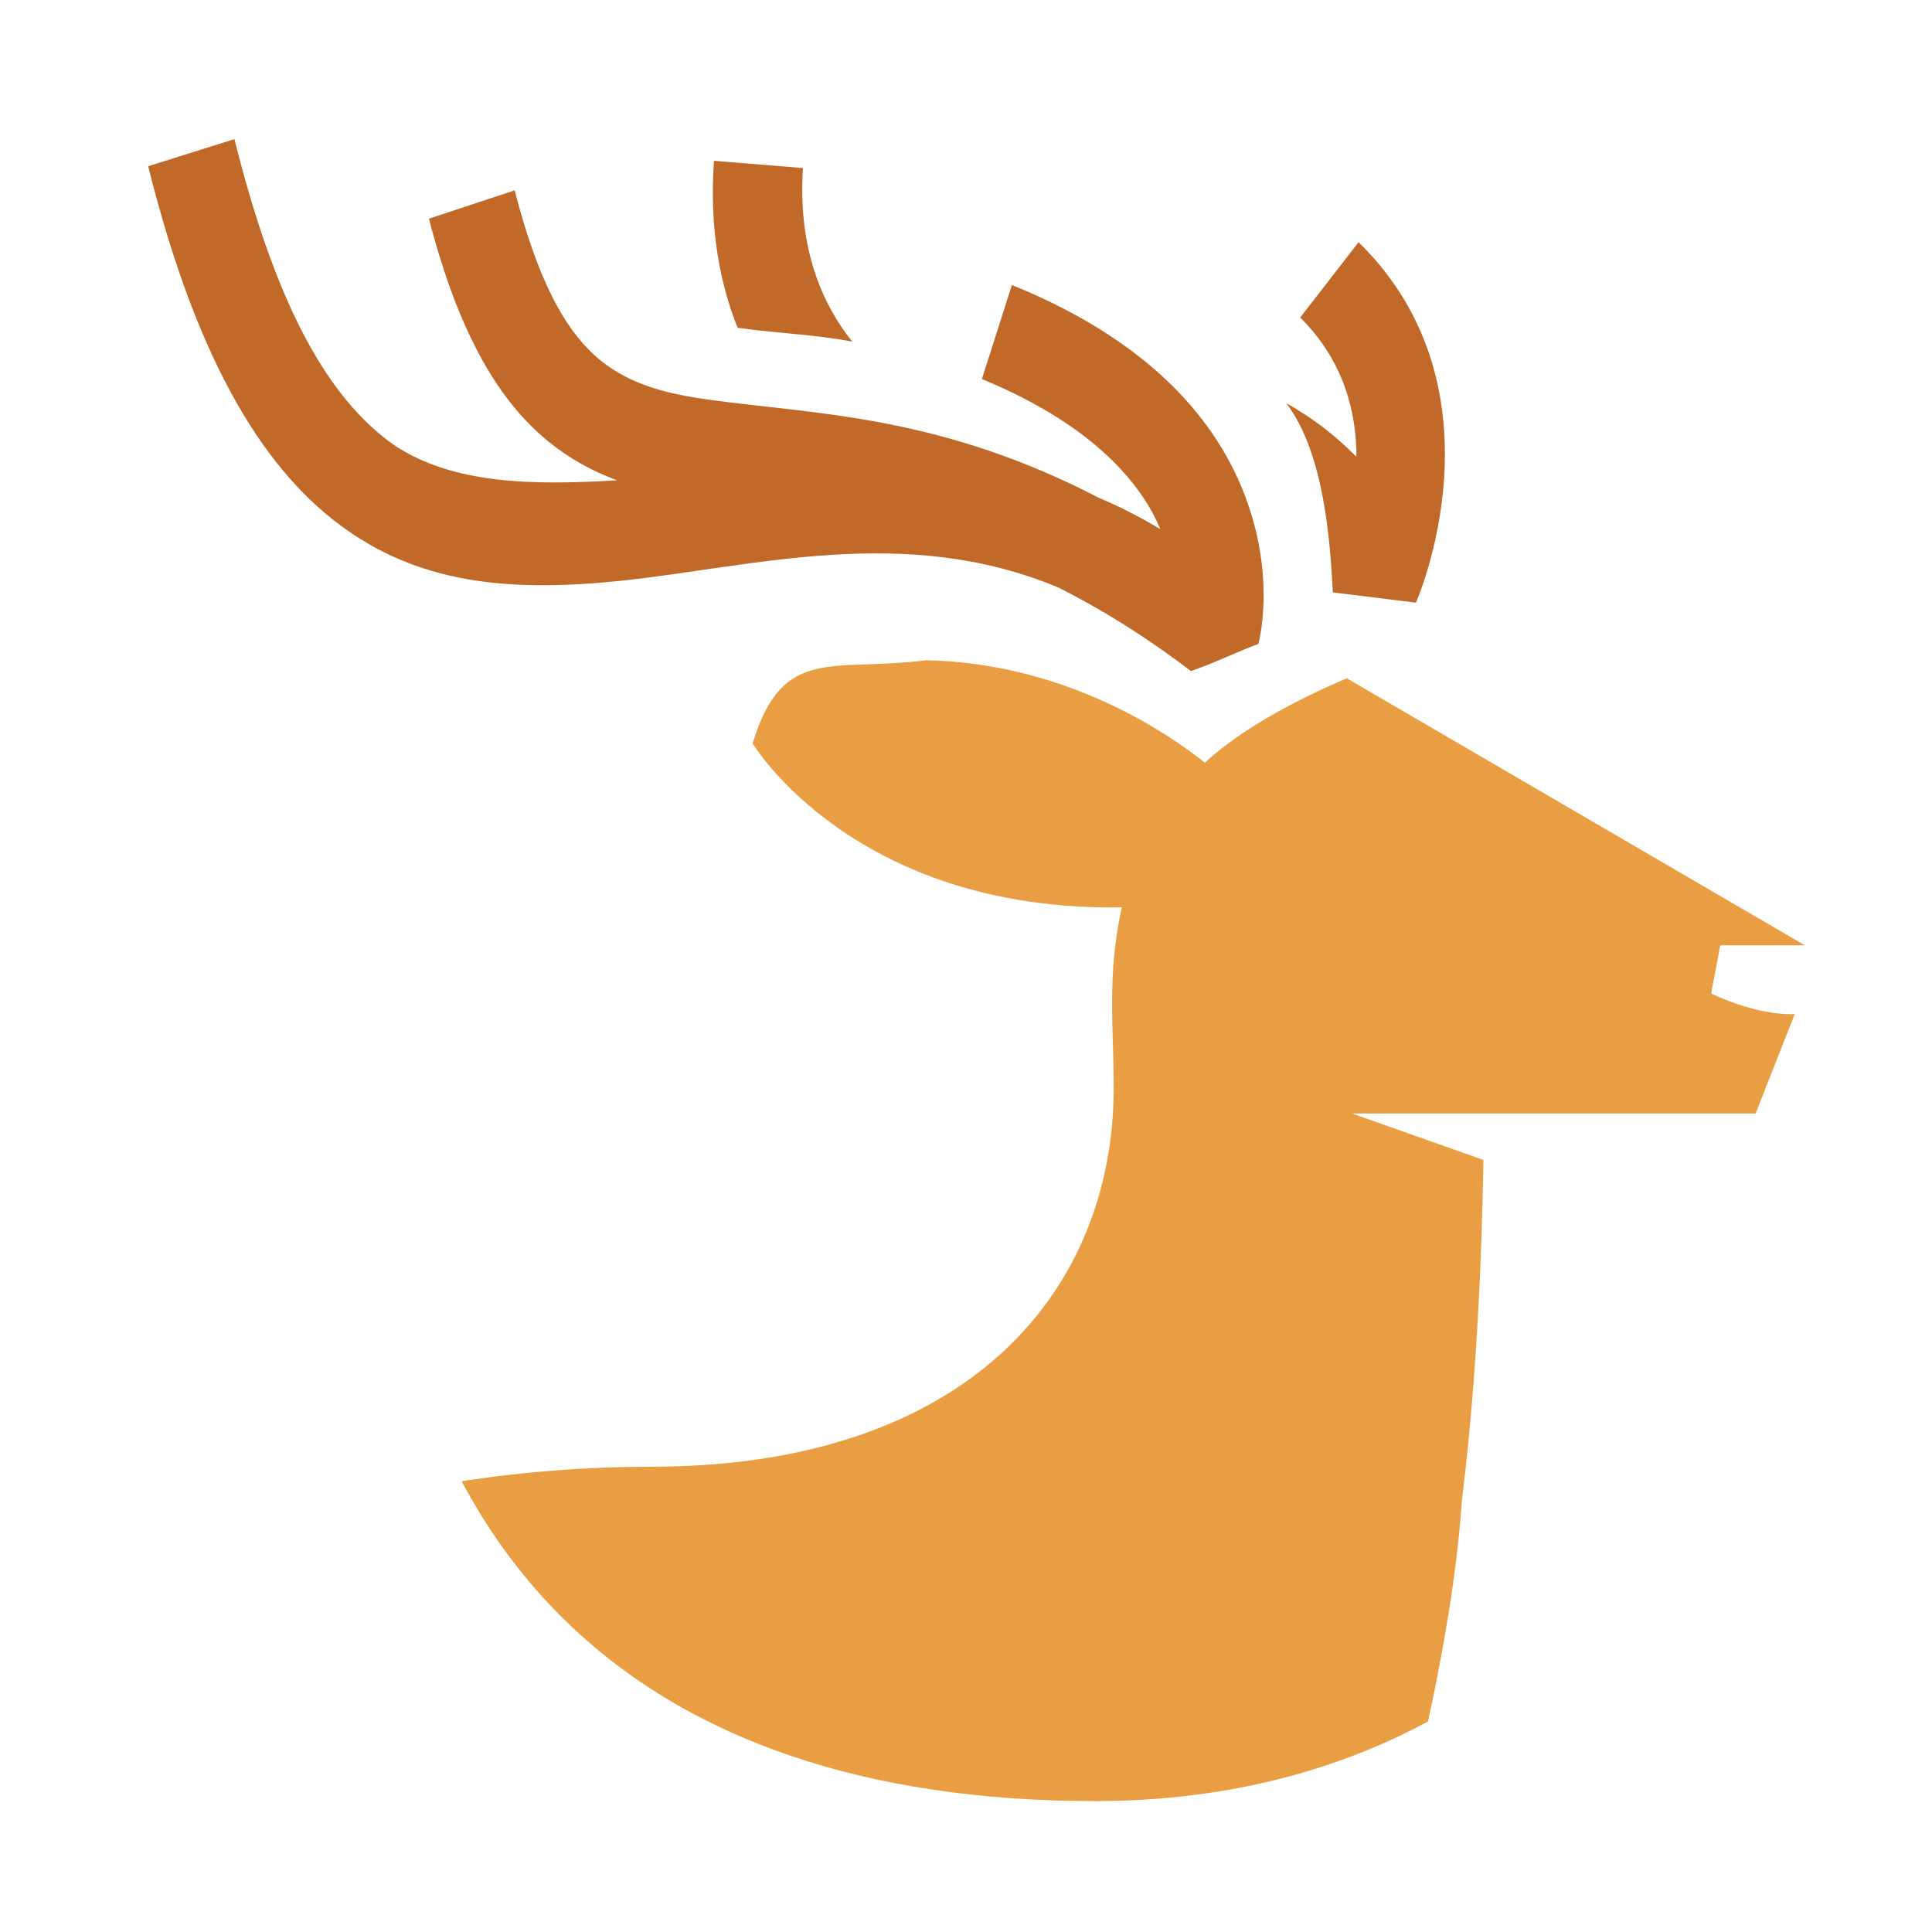
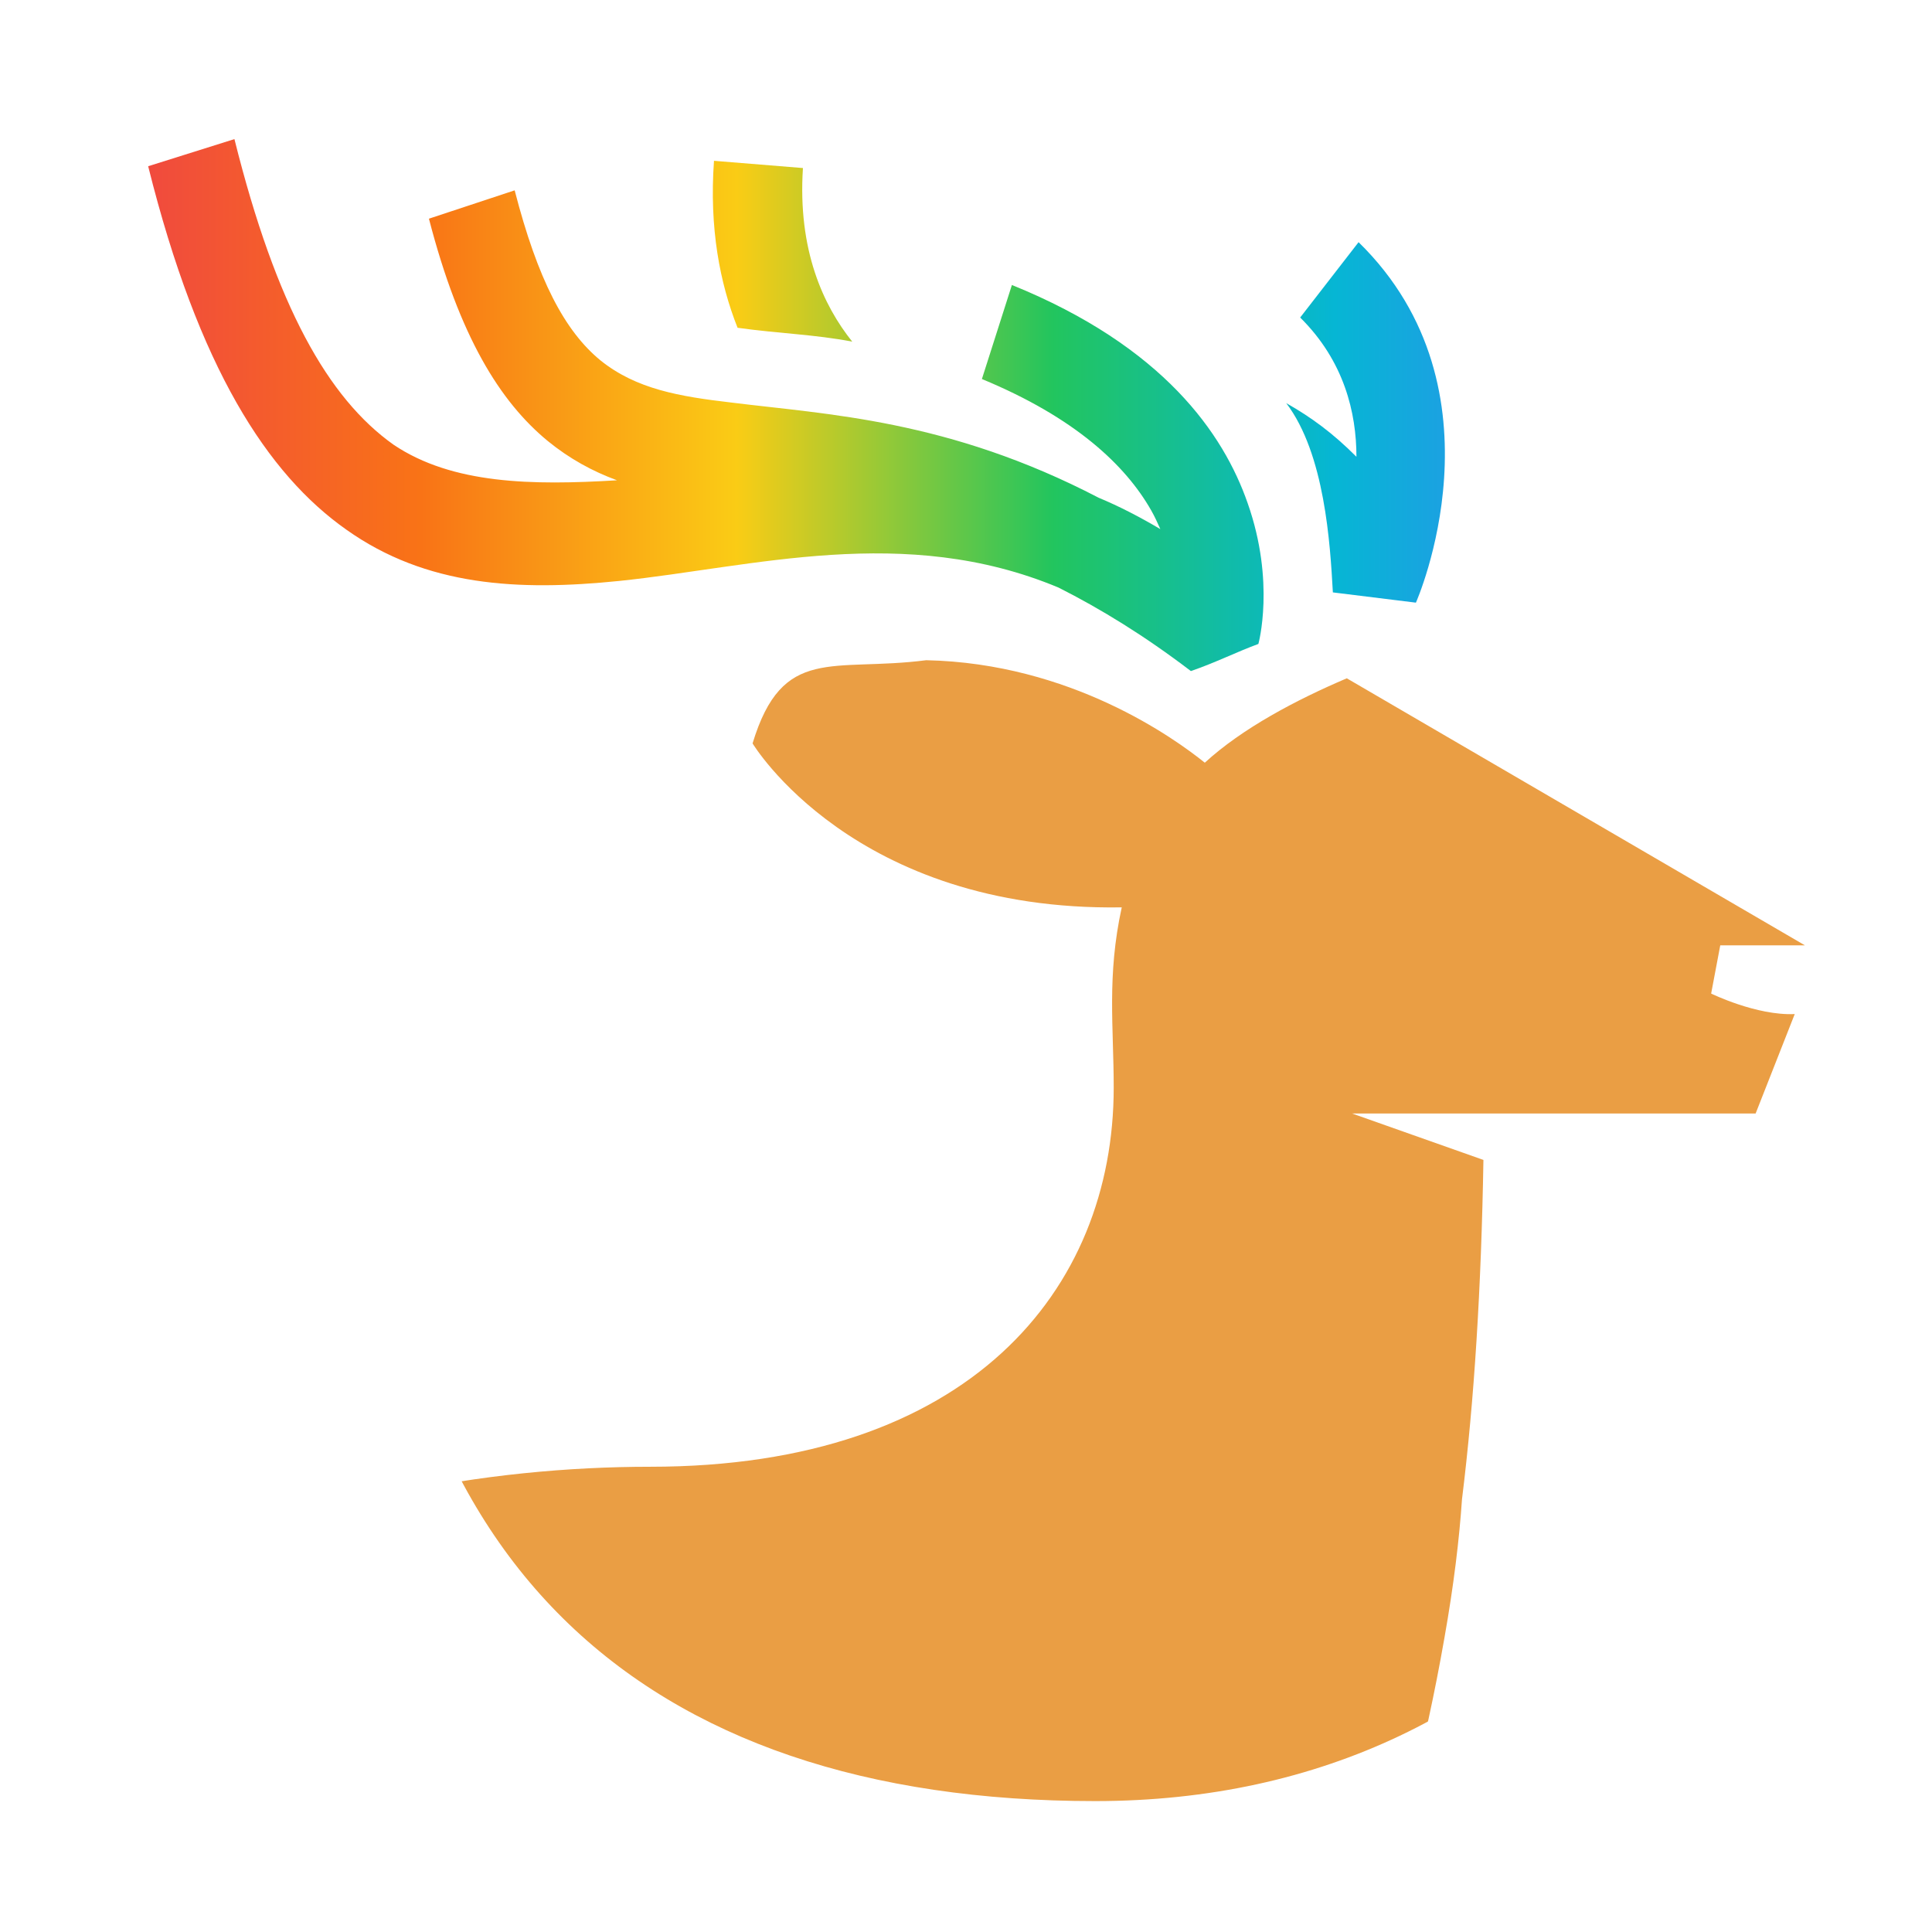
<svg xmlns="http://www.w3.org/2000/svg" width="250" height="250" fill="none" version="1.1" id="svg30">
-   <defs id="defs34" />
+   <defs id="defs34">
+     <linearGradient id="rainbow" x1="0" y1="0" x2="250" y2="0" gradientUnits="userSpaceOnUse">
+       <stop offset="0" stop-color="#ef4444" />
+       <stop offset="0.18" stop-color="#f97316" />
+       <stop offset="0.36" stop-color="#facc15" />
+       <stop offset="0.54" stop-color="#22c55e" />
+       <stop offset="0.7" stop-color="#06b6d4" />
+       <stop offset="0.86" stop-color="#3b82f6" />
+       <stop offset="1" stop-color="#a855f7" />
+     </linearGradient>
+   </defs>
  <mask id="a" width="240" height="234" x="4" y="1" maskUnits="userSpaceOnUse" style="mask-type:alpha">
    <path fill="#D9D9D9" d="M244 123c0 64.617-38.383 112-103 112-64.617 0-103-30.883-103-95.5C38 111.194-8.729 36.236 8 16 29.46-9.959 88.689 6 125 6c64.617 0 119 52.383 119 117Z" id="path19" />
  </mask>
  <g mask="url(#a)" id="g28" transform="matrix(0.9092373,0,0,1.004956,13.52002,-3.104084)">
    <path fill="#ea9e44" d="m 116.94,88.1 c -13.344,1.552 -20.436,-2.019 -24.706,10.71 0,0 14.336,21.655 52.54,21.112 -2.135,8.848 -1.144,15.368 -1.144,23.207 0,26.079 -20.589,48.821 -65.961,48.821 -23.03,0 -51.015,4.191 -72.367,15.911 -15.175,8.305 -27.048,20.336 -32.302,37.023 l 5.956,8.461 11.4,0.155 v 47.889 l -13.91,21.966 3.998,63.645 H -6.364 L -5.22,335.773 C 1.338,331.892 16.36,321.802 29.171,306.279 46.557,285.4 59.902,255.052 44.193,217.486 l 11.744,-5.045 c 12.887,30.814 8.388,57.514 -2.898,79.013 21.58,-0.698 40.11,-2.095 55.819,-4.734 l -3.584,-43.698 12.659,-1.087 L 129.98,387 h 13.116 l 2.212,-94.459 c 10.447,-4.502 34.239,-21.034 45.372,-78.47 1.372,-6.986 2.135,-12.885 2.516,-17.93 1.754,-12.806 2.745,-27.243 3.051,-43.698 l -18.683,-5.976 h 57.42 l 5.567,-12.807 c -5.414,0.233 -11.896,-2.639 -11.896,-2.639 l 1.297,-6.209 H 242 L 176.801,90.428 c -7.244,2.794 -14.87,6.442 -20.208,10.866 -4.27,-3.105 -19.063,-12.807 -39.653,-13.195 z" id="path22" />
-     <path fill="#c16929" d="M 6.217,24.493 18.494,21 c 5.948,21.577 13.345,33.375 22.648,39.352 8.388,5.099 19.75,5.239 31.799,4.579 C 69.433,63.767 66.154,62.137 63.104,59.886 56.317,54.841 50.522,46.458 46.175,31.246 l 12.201,-3.649 c 3.279,11.488 7.092,18.085 12.201,21.888 5.11,3.726 11.286,4.657 18.606,5.433 13.726,1.553 30.884,2.174 52.312,12.264 2.898,1.086 5.872,2.483 8.769,4.036 -0.381,-0.776 -0.762,-1.553 -1.296,-2.406 -3.66,-5.822 -10.828,-11.953 -24.097,-16.92 l 4.27,-12.109 c 21.581,7.917 30.121,19.171 33.553,28.097 3.965,10.168 1.525,18.124 1.525,18.124 -3.05,1.009 -6.1,2.406 -9.608,3.492 -6.634,-4.579 -12.887,-8.033 -18.835,-10.75 C 113.814,70.442 92.31,76.108 73.246,77.893 58.91,79.213 45.794,78.591 34.432,71.295 23.222,64.155 13.385,50.495 6.217,24.493 Z" id="path24" />
-     <path fill="#c16929" d="M 90.098,45.294 C 87.582,39.55 86.057,32.487 86.743,23.794 l 12.659,0.932 c -0.763,10.555 2.897,17.696 7.015,22.353 -5.338,-0.931 -10.447,-1.04 -16.319,-1.785 z m 80.069,-1.32 8.312,-9.702 c 21.58,19.094 8.159,46.415 8.159,46.415 l -11.819,-1.32 c -0.382,-6.24 -1.144,-17.836 -6.635,-24.371 3.584,1.84 6.635,3.865 9.99,6.908 0,-5.666 -1.754,-12.341 -8.007,-17.93 z" id="path26" />
+     <path fill="url(#rainbow)" d="M 6.217,24.493 18.494,21 c 5.948,21.577 13.345,33.375 22.648,39.352 8.388,5.099 19.75,5.239 31.799,4.579 C 69.433,63.767 66.154,62.137 63.104,59.886 56.317,54.841 50.522,46.458 46.175,31.246 l 12.201,-3.649 c 3.279,11.488 7.092,18.085 12.201,21.888 5.11,3.726 11.286,4.657 18.606,5.433 13.726,1.553 30.884,2.174 52.312,12.264 2.898,1.086 5.872,2.483 8.769,4.036 -0.381,-0.776 -0.762,-1.553 -1.296,-2.406 -3.66,-5.822 -10.828,-11.953 -24.097,-16.92 l 4.27,-12.109 c 21.581,7.917 30.121,19.171 33.553,28.097 3.965,10.168 1.525,18.124 1.525,18.124 -3.05,1.009 -6.1,2.406 -9.608,3.492 -6.634,-4.579 -12.887,-8.033 -18.835,-10.75 C 113.814,70.442 92.31,76.108 73.246,77.893 58.91,79.213 45.794,78.591 34.432,71.295 23.222,64.155 13.385,50.495 6.217,24.493 Z" id="path24" />
+     <path fill="url(#rainbow)" d="M 90.098,45.294 C 87.582,39.55 86.057,32.487 86.743,23.794 l 12.659,0.932 c -0.763,10.555 2.897,17.696 7.015,22.353 -5.338,-0.931 -10.447,-1.04 -16.319,-1.785 z m 80.069,-1.32 8.312,-9.702 c 21.58,19.094 8.159,46.415 8.159,46.415 l -11.819,-1.32 c -0.382,-6.24 -1.144,-17.836 -6.635,-24.371 3.584,1.84 6.635,3.865 9.99,6.908 0,-5.666 -1.754,-12.341 -8.007,-17.93 z" id="path26" />
  </g>
</svg>
